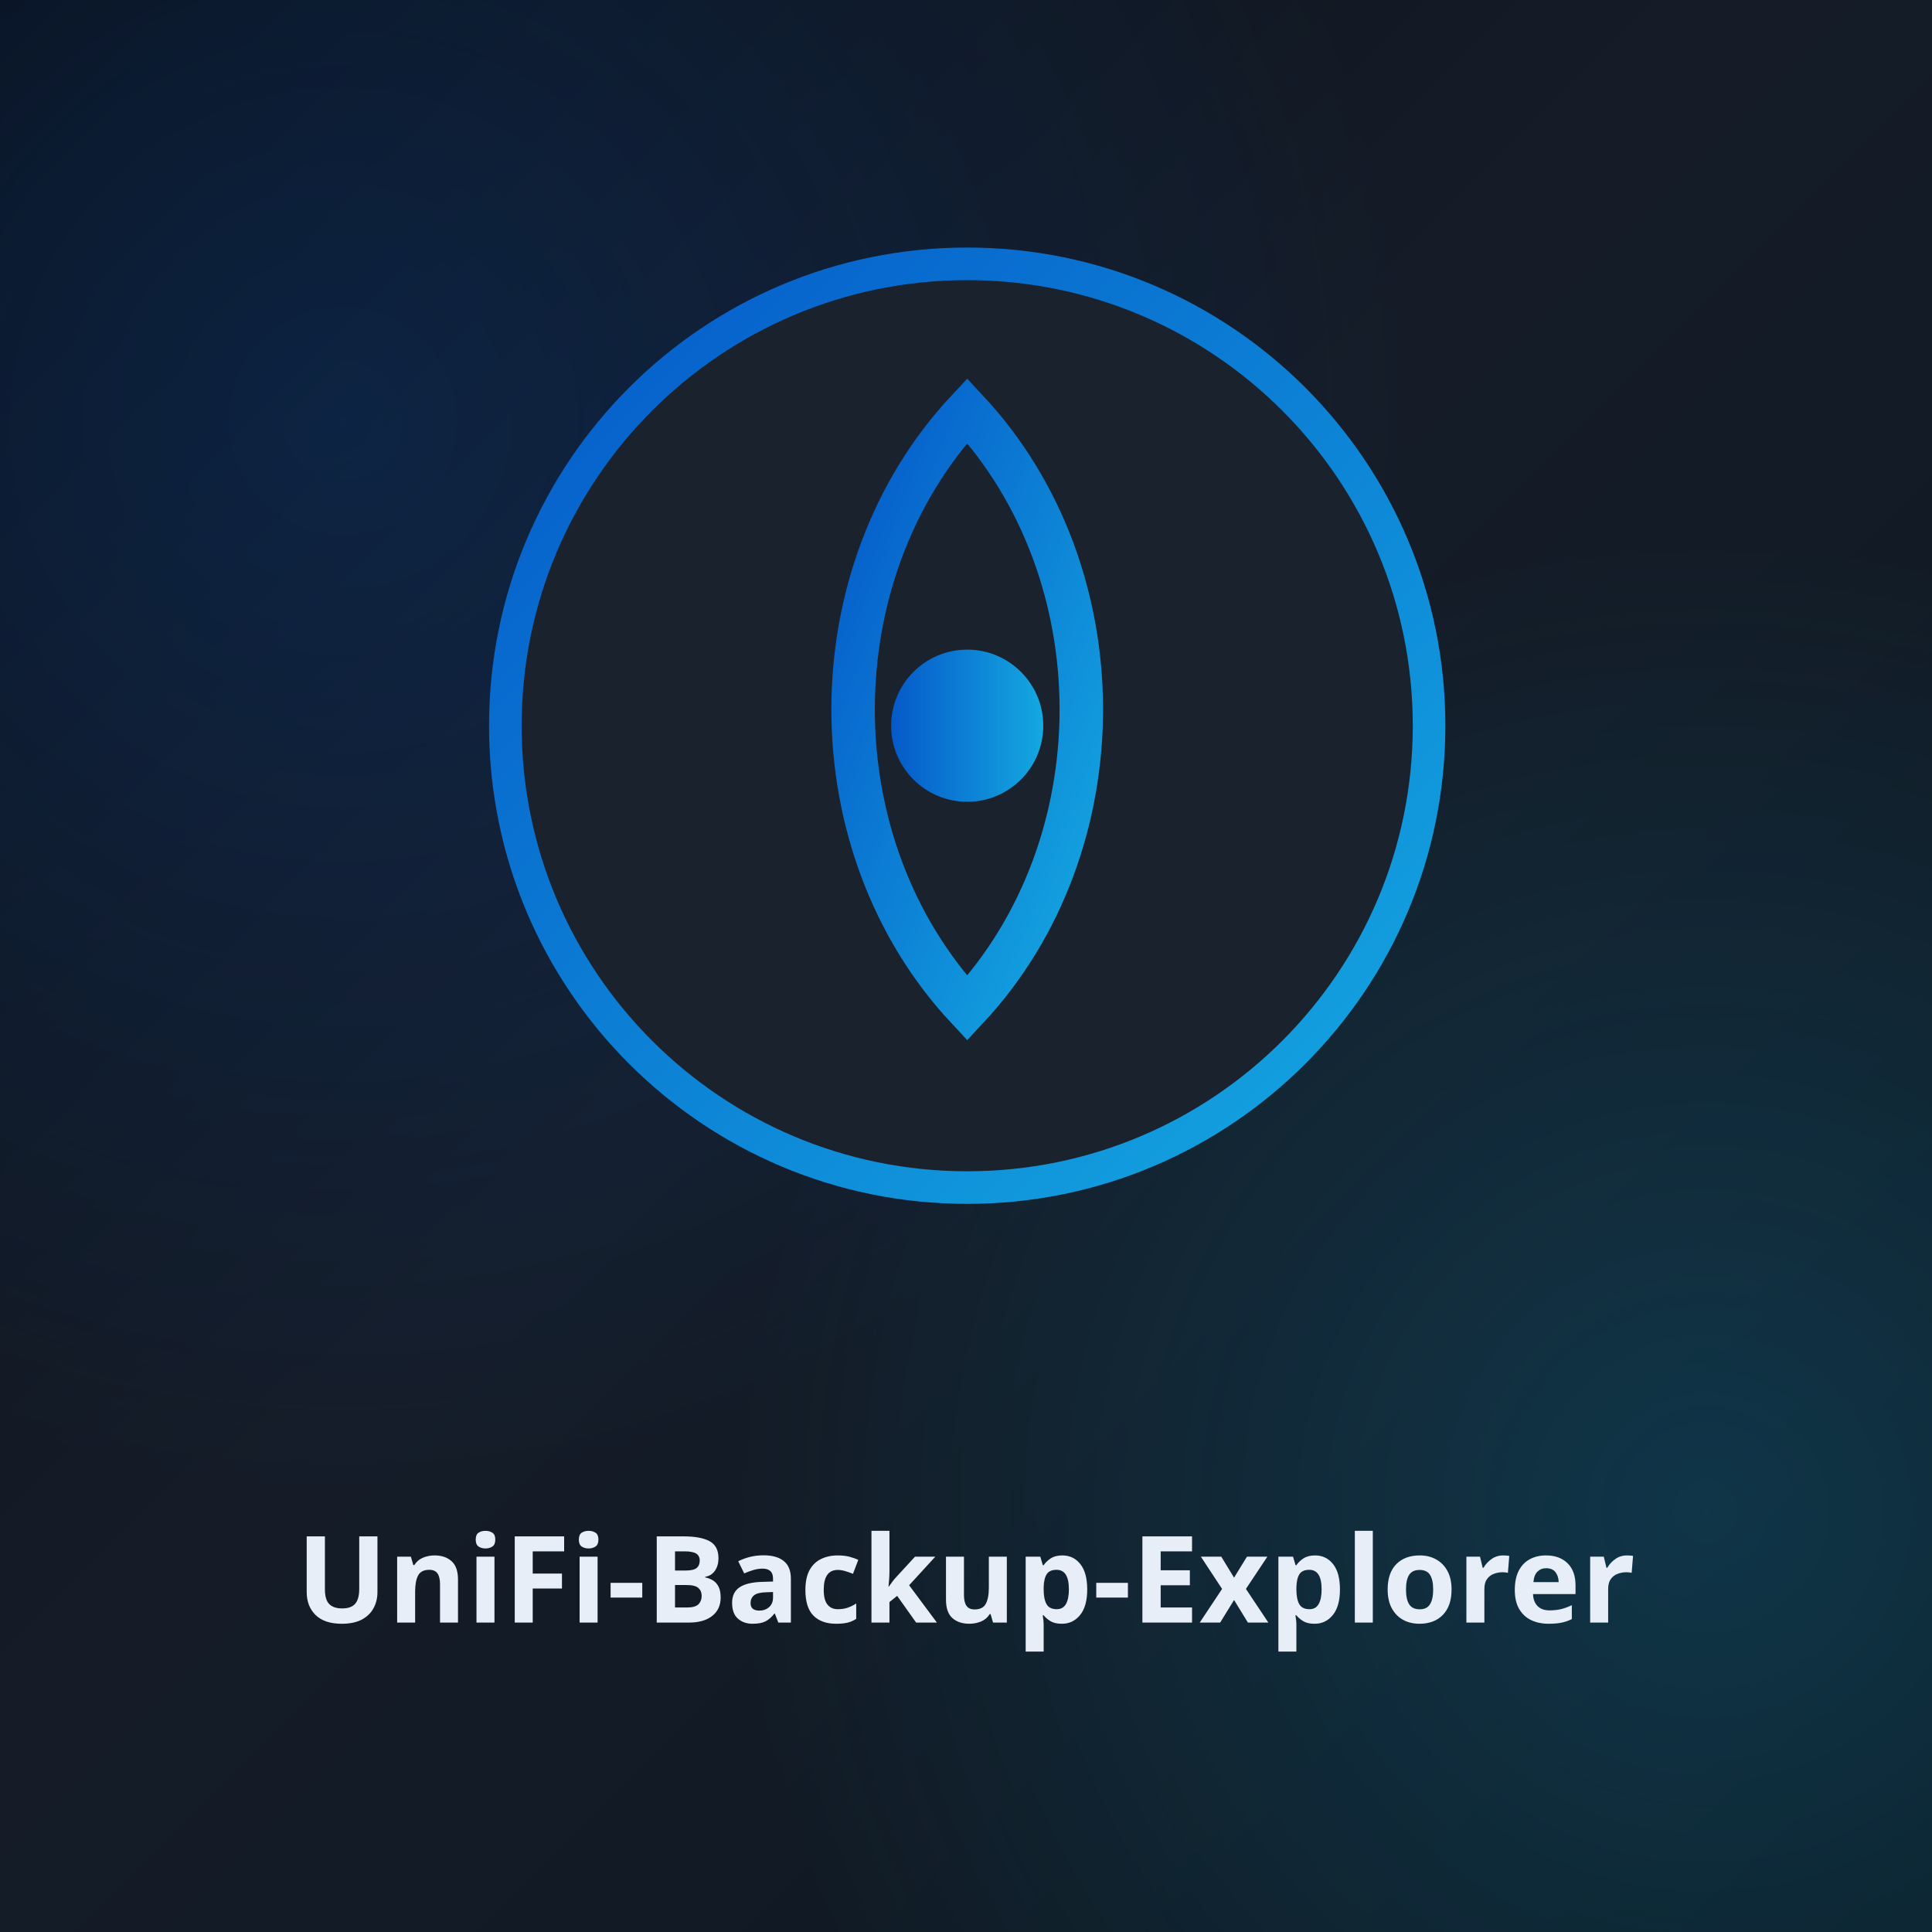
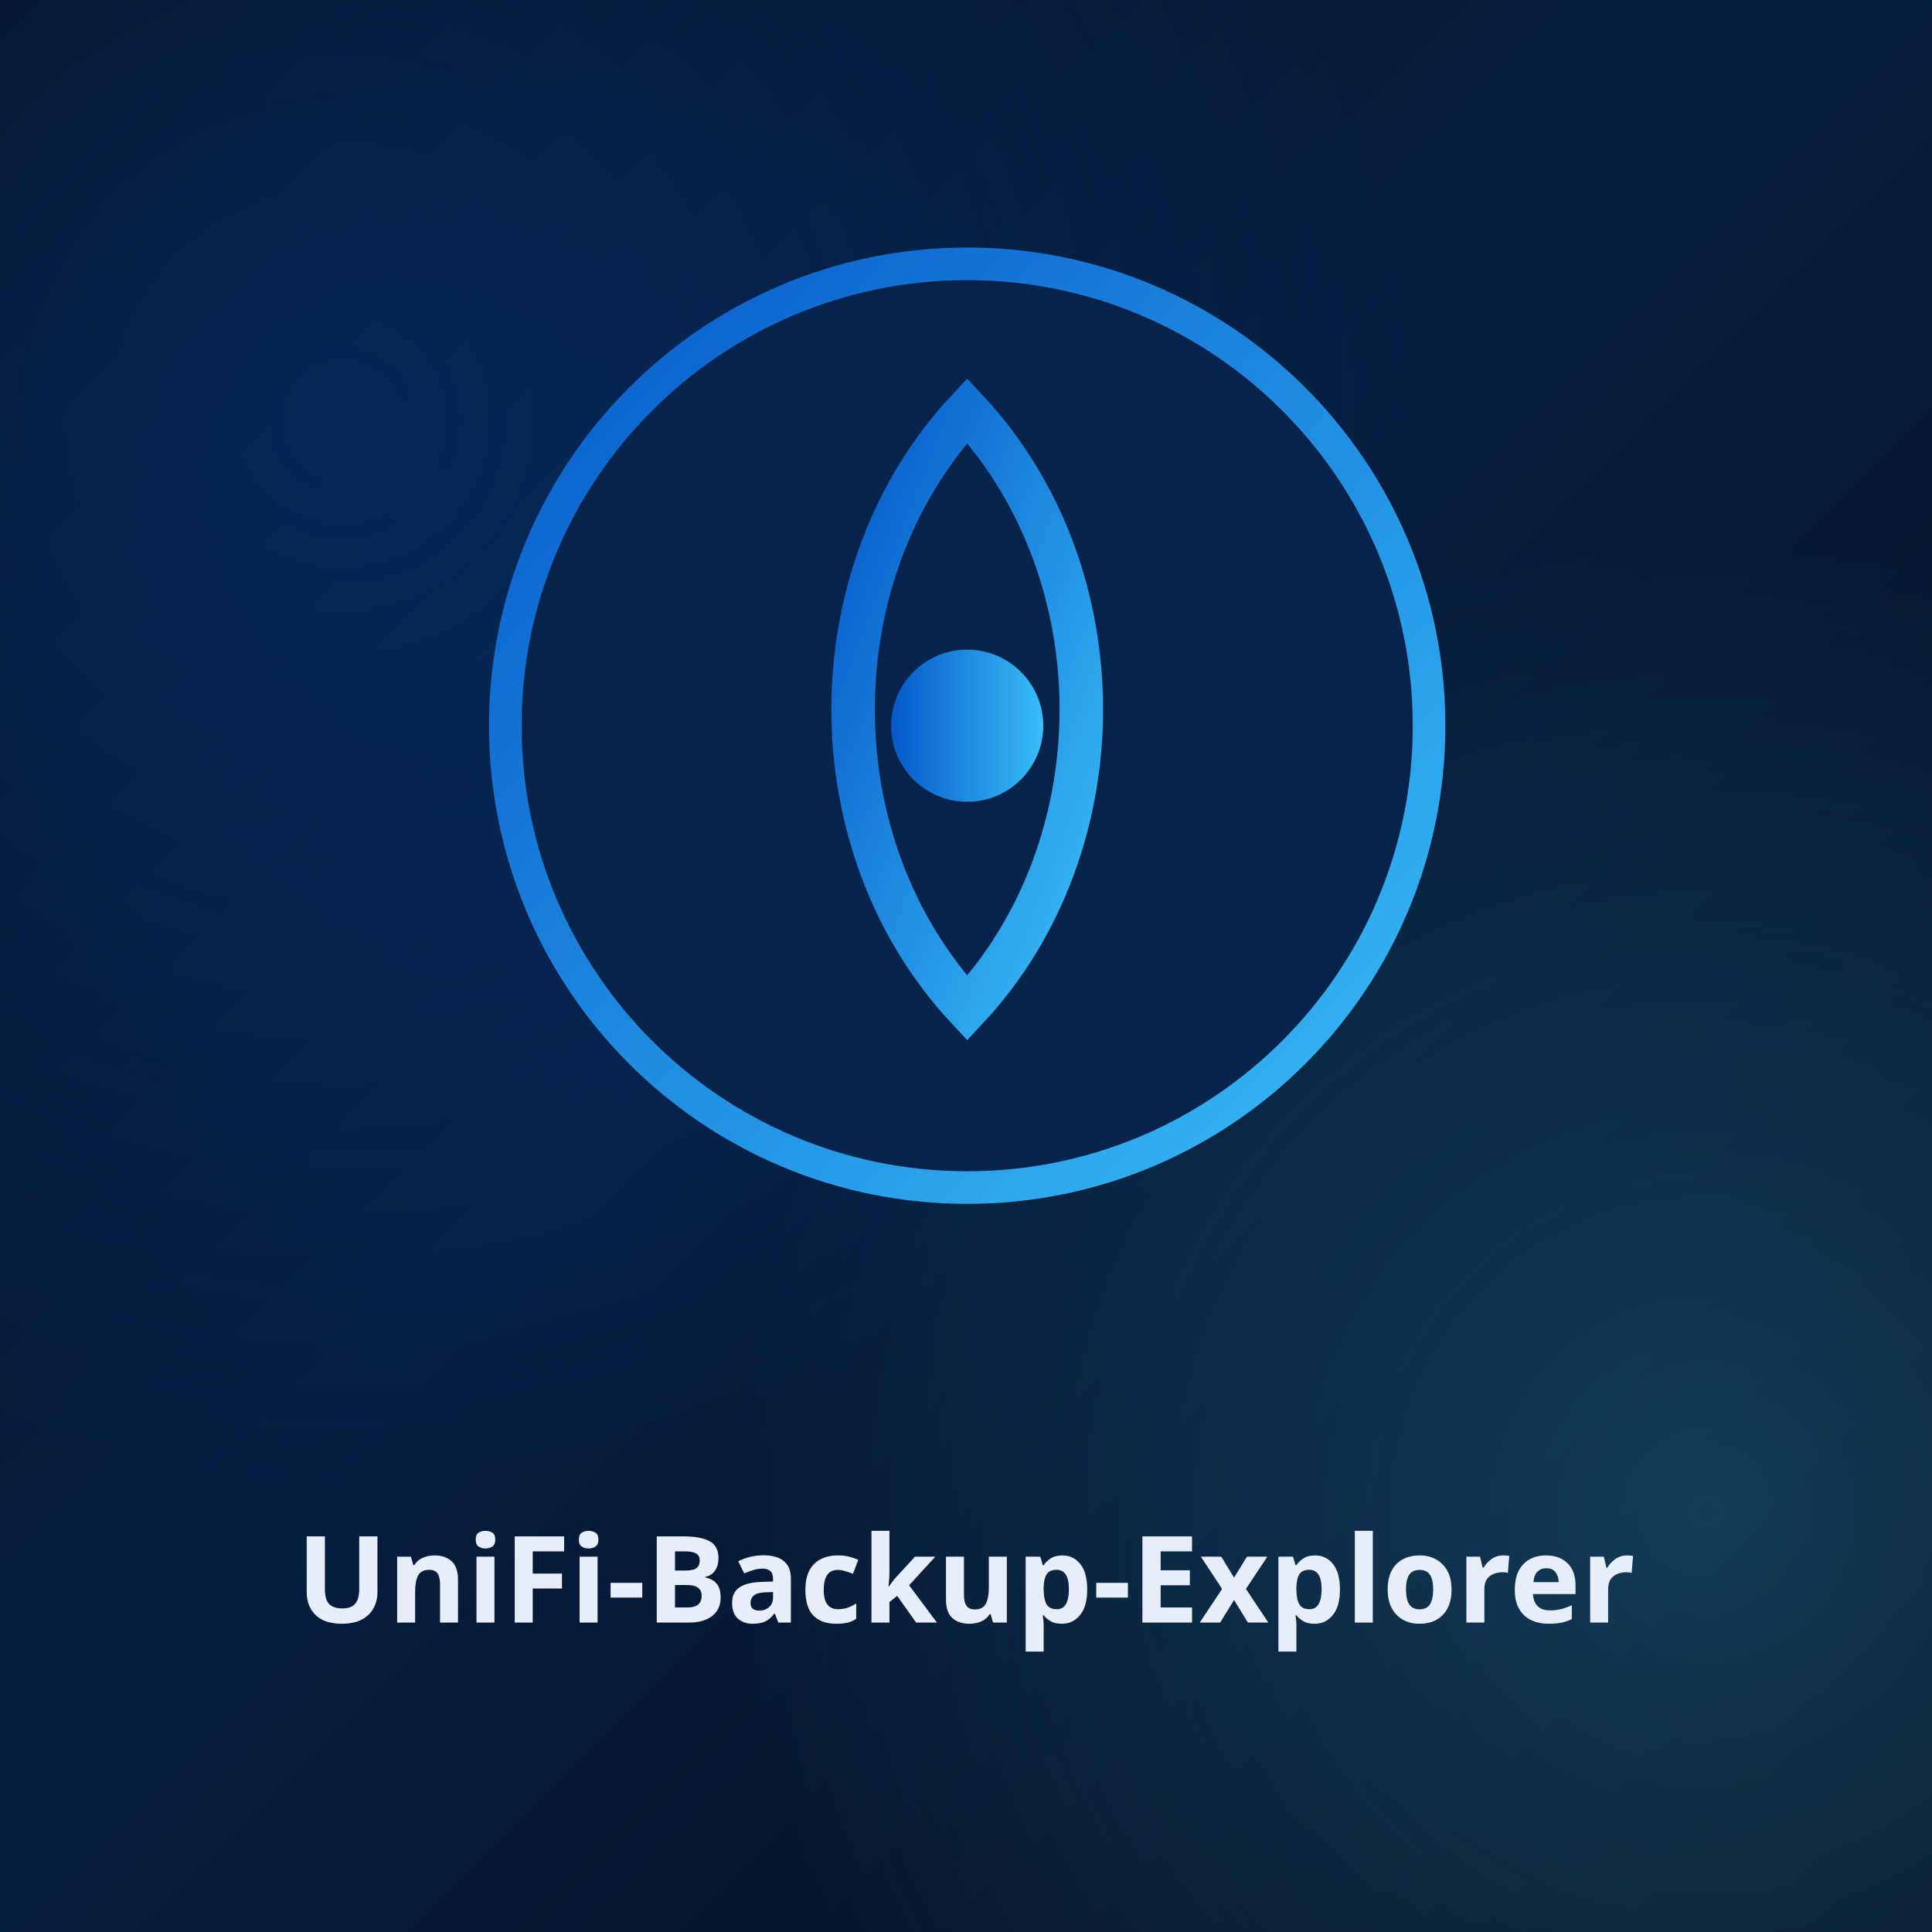
<svg xmlns="http://www.w3.org/2000/svg" viewBox="0 0 512 512" width="512" height="512" role="img" aria-label="UniFi-Backup-Explorer">
  <defs>
    <linearGradient id="ac" x1="0" y1="0" x2="1" y2="1">
      <stop offset="0" stop-color="#0559c9" />
-       <stop offset="1" stop-color="#14a8e1" />
+       <stop offset="1" stop-color="#38bdf8" />
    </linearGradient>
    <linearGradient id="gWarm" x1="0%" y1="0%" x2="100%" y2="0%">
      <stop offset="0%" stop-color="#0559c9" />
-       <stop offset="100%" stop-color="#14a8e1" />
+       <stop offset="100%" stop-color="#38bdf8" />
    </linearGradient>
    <linearGradient id="canvasGrad" x1="0%" y1="0%" x2="100%" y2="100%">
-       <stop offset="0%" stop-color="#0a0e14" />
-       <stop offset="45%" stop-color="#151c28" />
-       <stop offset="100%" stop-color="#0c1820" />
-     </linearGradient>
-     <linearGradient id="bg" x1="0" y1="0" x2="1" y2="1">
-       <stop offset="0" stop-color="#1e1b4b" />
-       <stop offset="0.55" stop-color="#0f3a4a" />
-       <stop offset="1" stop-color="#0f766e" />
+       <stop offset="0%" stop-color="#050e1b" />
+       <stop offset="45%" stop-color="#051e40" />
+       <stop offset="100%" stop-color="#060e1a" />
    </linearGradient>
    <radialGradient id="glowA" cx="18%" cy="22%" r="55%">
-       <stop offset="0%" stop-color="#0559c9" stop-opacity="0.22" />
+       <stop offset="0%" stop-color="#0559c9" stop-opacity="0.28" />
      <stop offset="100%" stop-color="#0559c9" stop-opacity="0" />
    </radialGradient>
    <radialGradient id="glowB" cx="88%" cy="78%" r="50%">
-       <stop offset="0%" stop-color="#14a8e1" stop-opacity="0.20" />
-       <stop offset="100%" stop-color="#14a8e1" stop-opacity="0" />
+       <stop offset="0%" stop-color="#38bdf8" stop-opacity="0.24" />
+       <stop offset="100%" stop-color="#38bdf8" stop-opacity="0" />
    </radialGradient>
  </defs>
  <rect width="512" height="512" fill="url(#canvasGrad)" />
  <rect width="512" height="512" fill="url(#glowA)" />
  <rect width="512" height="512" fill="url(#glowB)" />
  <g transform="translate(72 8) scale(0.72)">
-     <circle cx="256" cy="256" r="170" fill="#1a222d" stroke="url(#ac)" stroke-width="12" />
+     <circle cx="256" cy="256" r="170" fill="#05234b" stroke="url(#ac)" stroke-width="12" />
    <path d="M256 140 C200 200 200 300 256 360 C312 300 312 200 256 140 Z" fill="none" stroke="url(#ac)" stroke-width="16" />
    <circle cx="256" cy="256" r="28" fill="url(#gWarm)" />
  </g>
  <text x="256" y="430" text-anchor="middle" font-family="Segoe UI, system-ui, sans-serif" font-size="32" font-weight="700" fill="#e8eef7">UniFi-Backup-Explorer</text>
</svg>
